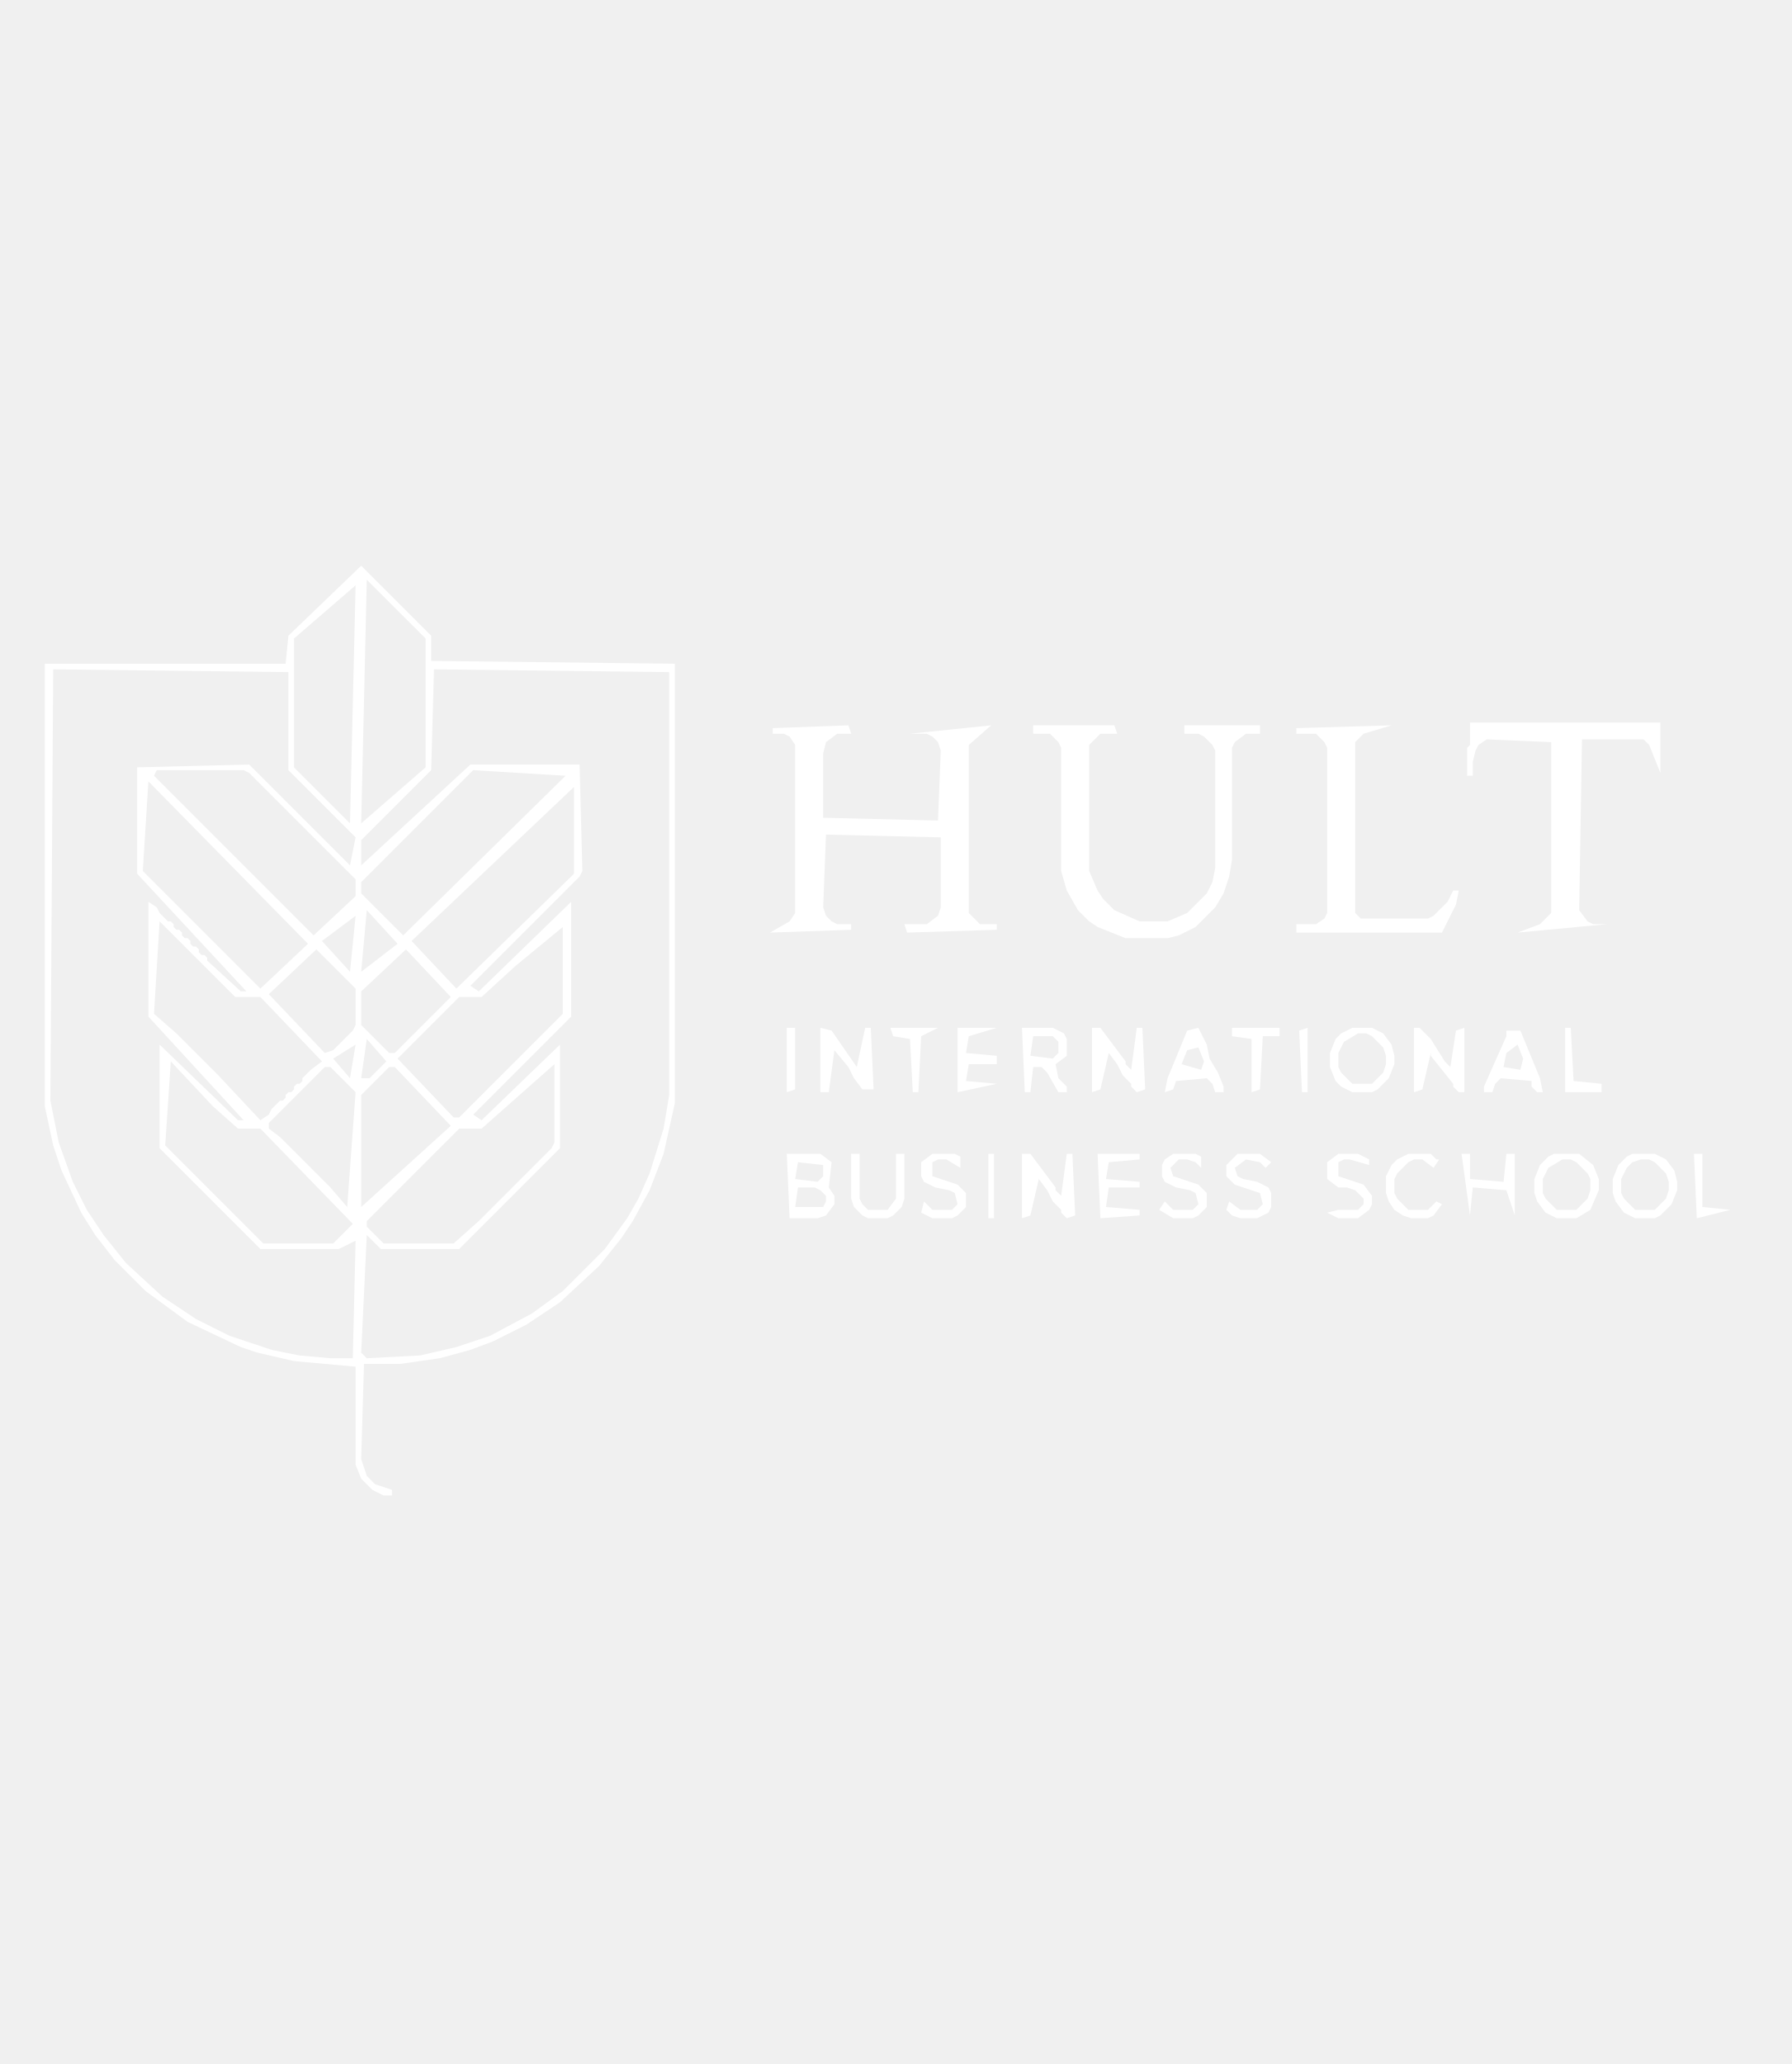
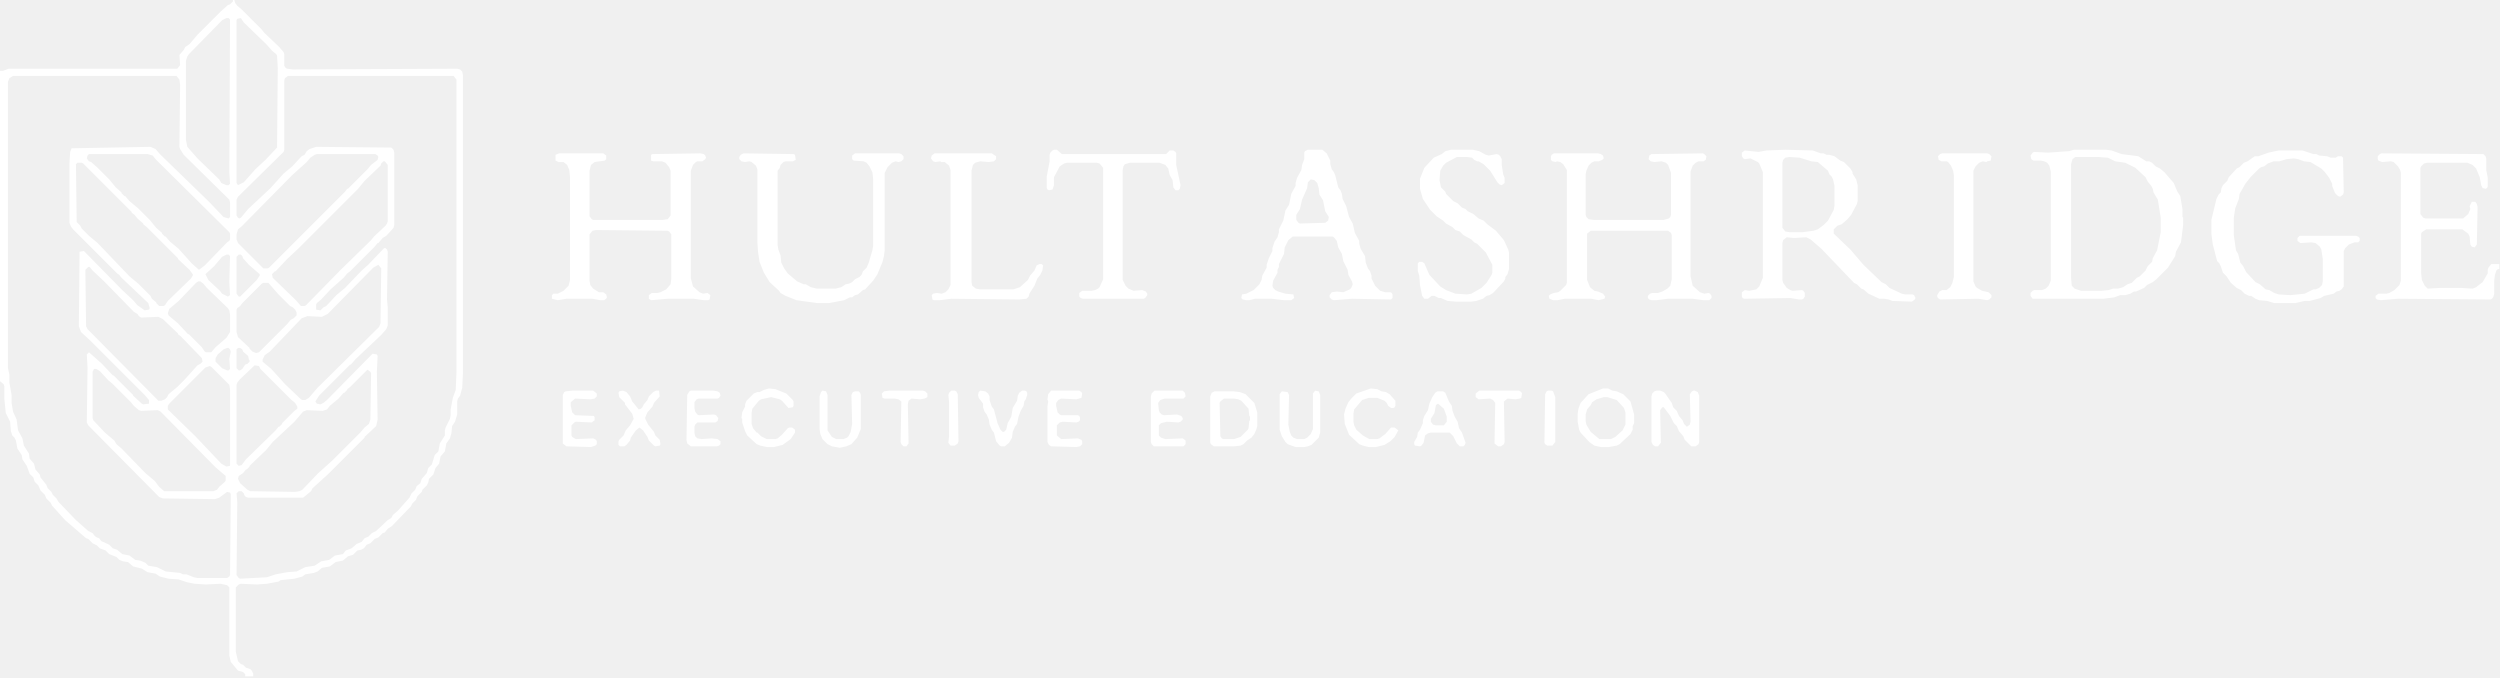
- <svg xmlns="http://www.w3.org/2000/svg" viewBox="0 0 640 737" width="640" height="737">
-   <path fill="#FFFFFF" fill-rule="evenodd" d="M 605,412 L 606,435 L 618,432 L 608,431 L 608,412 Z M 583,412 L 581,413 L 578,416 L 576,421 L 576,426 L 577,429 L 580,433 L 584,435 L 591,435 L 593,434 L 597,430 L 599,425 L 599,422 L 598,418 L 595,414 L 591,412 Z M 583,415 L 586,414 L 589,414 L 591,415 L 595,419 L 596,422 L 596,425 L 595,428 L 591,432 L 584,432 L 580,428 L 579,426 L 579,421 L 581,417 Z M 555,412 L 553,413 L 550,416 L 548,421 L 548,426 L 549,429 L 552,433 L 556,435 L 563,435 L 568,432 L 571,425 L 571,421 L 569,416 L 564,412 Z M 558,414 L 561,414 L 563,415 L 567,419 L 568,421 L 568,425 L 567,428 L 563,432 L 556,432 L 552,428 L 551,426 L 551,421 L 553,417 Z M 522,412 L 525,434 L 526,424 L 538,425 L 541,434 L 541,412 L 538,412 L 537,422 L 525,421 L 525,412 Z M 503,412 L 499,414 L 497,416 L 495,420 L 495,426 L 496,429 L 498,432 L 501,434 L 504,435 L 510,435 L 512,434 L 515,430 L 513,429 L 510,432 L 503,432 L 499,428 L 498,426 L 498,421 L 499,419 L 503,415 L 505,414 L 508,414 L 512,417 L 514,414 L 513,414 L 511,412 Z M 478,412 L 474,415 L 474,421 L 478,424 L 481,424 L 484,425 L 487,428 L 487,430 L 485,432 L 478,432 L 474,433 L 478,435 L 485,435 L 489,432 L 490,430 L 490,427 L 487,423 L 478,420 L 478,415 L 480,414 L 482,414 L 489,416 L 489,414 L 485,412 Z M 442,412 L 438,416 L 438,420 L 441,423 L 450,426 L 451,430 L 449,432 L 443,432 L 439,429 L 438,432 L 440,434 L 443,435 L 449,435 L 453,433 L 454,431 L 454,426 L 453,424 L 449,422 L 444,421 L 442,420 L 441,417 L 445,414 L 450,415 L 452,417 L 454,415 L 450,412 Z M 419,412 L 416,414 L 415,416 L 415,420 L 416,422 L 420,424 L 425,425 L 427,426 L 428,430 L 426,432 L 419,432 L 416,429 L 414,432 L 419,435 L 426,435 L 428,434 L 431,431 L 431,426 L 428,423 L 419,420 L 418,417 L 421,414 L 424,414 L 427,415 L 429,417 L 429,413 L 427,412 Z M 392,412 L 393,435 L 407,434 L 407,432 L 395,431 L 396,424 L 407,424 L 407,422 L 395,421 L 396,415 L 407,414 L 407,412 Z M 365,412 L 365,435 L 368,434 L 371,421 L 374,425 L 376,429 L 379,432 L 379,433 L 381,435 L 384,434 L 383,412 L 381,412 L 379,427 L 377,425 L 377,424 L 368,412 Z M 353,412 L 353,435 L 355,435 L 355,412 Z M 333,412 L 329,415 L 329,420 L 330,422 L 334,424 L 339,425 L 341,426 L 342,430 L 340,432 L 333,432 L 330,429 L 329,433 L 333,435 L 340,435 L 342,434 L 345,431 L 345,426 L 342,423 L 333,420 L 333,415 L 335,414 L 338,414 L 343,417 L 343,413 L 341,412 Z M 304,412 L 304,428 L 305,431 L 308,434 L 310,435 L 317,435 L 319,434 L 322,431 L 323,428 L 323,412 L 320,412 L 320,428 L 317,432 L 310,432 L 308,430 L 307,428 L 307,412 Z M 281,412 L 282,435 L 292,435 L 295,434 L 298,430 L 298,427 L 296,424 L 297,415 L 293,412 Z M 285,424 L 291,424 L 293,425 L 295,427 L 295,429 L 294,431 L 284,431 Z M 285,415 L 294,416 L 294,420 L 292,422 L 284,421 Z M 559,367 L 559,390 L 572,390 L 572,387 L 562,386 L 561,367 Z M 538,368 L 538,370 L 530,388 L 530,390 L 533,390 L 534,387 L 536,385 L 547,386 L 547,388 L 549,390 L 551,390 L 550,385 L 543,368 Z M 542,373 L 544,378 L 543,382 L 537,381 L 538,376 Z M 505,367 L 505,390 L 508,389 L 511,376 L 511,377 L 519,387 L 519,388 L 521,390 L 523,390 L 523,367 L 520,368 L 518,381 L 516,379 L 511,371 L 507,367 Z M 483,367 L 479,369 L 477,371 L 475,376 L 475,381 L 477,386 L 479,388 L 483,390 L 490,390 L 492,389 L 496,385 L 498,380 L 498,377 L 497,373 L 494,369 L 490,367 Z M 485,369 L 488,369 L 490,370 L 494,374 L 495,377 L 495,380 L 494,383 L 490,387 L 483,387 L 479,383 L 478,381 L 478,376 L 480,372 Z M 467,367 L 464,368 L 465,390 L 467,390 Z M 440,367 L 440,370 L 447,371 L 447,390 L 450,389 L 451,370 L 457,370 L 457,367 Z M 424,368 L 417,385 L 416,390 L 419,389 L 420,386 L 431,385 L 433,387 L 434,390 L 437,390 L 437,388 L 435,383 L 432,378 L 431,373 L 428,367 Z M 428,374 L 430,379 L 429,382 L 422,380 L 424,375 Z M 390,367 L 390,390 L 393,389 L 396,376 L 399,380 L 401,384 L 404,387 L 404,388 L 406,390 L 409,389 L 408,367 L 406,367 L 404,382 L 402,380 L 402,379 L 393,367 Z M 365,367 L 366,390 L 368,390 L 369,381 L 372,381 L 374,383 L 378,390 L 381,390 L 381,388 L 378,385 L 377,380 L 381,377 L 381,371 L 380,369 L 376,367 Z M 369,370 L 376,370 L 378,372 L 378,376 L 376,378 L 368,377 Z M 342,367 L 342,390 L 356,387 L 345,386 L 346,380 L 356,380 L 356,377 L 345,376 L 346,370 L 356,367 Z M 318,367 L 319,370 L 325,371 L 326,390 L 328,390 L 329,370 L 335,367 Z M 293,367 L 293,390 L 296,390 L 298,375 L 303,381 L 305,385 L 308,389 L 312,389 L 311,367 L 309,367 L 306,381 L 297,368 Z M 284,367 L 281,367 L 281,390 L 284,389 Z M 463,260 L 463,262 L 470,262 L 473,265 L 474,267 L 474,326 L 473,328 L 470,330 L 463,330 L 463,333 L 515,333 L 520,323 L 521,318 L 519,318 L 517,322 L 512,327 L 510,328 L 486,328 L 484,326 L 484,265 L 487,262 L 497,259 Z M 369,259 L 369,262 L 375,262 L 378,265 L 379,267 L 379,311 L 381,318 L 385,325 L 389,329 L 392,331 L 402,335 L 417,335 L 421,334 L 427,331 L 434,324 L 437,319 L 439,313 L 440,307 L 440,267 L 441,265 L 445,262 L 450,262 L 450,259 L 423,259 L 423,262 L 428,262 L 430,263 L 433,266 L 434,268 L 434,310 L 433,315 L 431,319 L 424,326 L 417,329 L 407,329 L 398,325 L 394,321 L 392,318 L 389,311 L 389,266 L 393,262 L 399,262 L 398,259 Z M 276,260 L 276,262 L 280,262 L 282,263 L 284,266 L 284,326 L 282,329 L 275,333 L 304,332 L 304,330 L 299,330 L 297,329 L 295,327 L 294,324 L 295,298 L 336,299 L 336,324 L 335,327 L 331,330 L 323,330 L 324,333 L 356,332 L 356,330 L 350,330 L 346,326 L 346,266 L 354,259 L 325,262 L 331,262 L 333,263 L 335,265 L 336,268 L 335,293 L 294,292 L 294,269 L 295,265 L 299,262 L 304,262 L 303,259 Z M 525,258 L 525,266 L 524,267 L 524,277 L 526,277 L 526,272 L 527,268 L 528,266 L 531,264 L 554,265 L 554,326 L 550,330 L 542,333 L 574,330 L 569,330 L 567,329 L 564,325 L 565,264 L 587,264 L 589,266 L 593,276 L 593,258 Z M 129,202 L 103,227 L 102,237 L 16,237 L 16,395 L 19,409 L 22,418 L 29,433 L 34,441 L 41,450 L 52,461 L 67,472 L 86,481 L 92,483 L 105,486 L 127,488 L 127,523 L 129,528 L 133,532 L 137,534 L 140,534 L 140,532 L 134,530 L 131,527 L 129,521 L 130,487 L 143,487 L 157,485 L 168,482 L 176,479 L 188,473 L 200,465 L 214,452 L 222,442 L 226,436 L 232,425 L 237,412 L 241,394 L 241,237 L 154,236 L 154,227 Z M 141,381 L 161,402 L 129,431 L 129,391 L 139,381 Z M 116,381 L 118,381 L 127,390 L 124,431 L 118,424 L 100,406 L 96,403 L 96,401 Z M 198,380 L 198,408 L 197,410 L 171,436 L 162,444 L 137,444 L 131,438 L 131,436 L 164,403 L 172,403 Z M 61,379 L 76,395 L 85,403 L 93,403 L 126,437 L 119,444 L 94,444 L 59,409 Z M 127,373 L 125,385 L 119,378 Z M 131,371 L 138,379 L 132,385 L 129,385 Z M 145,339 L 161,356 L 141,376 L 139,376 L 129,366 L 129,354 Z M 113,339 L 127,353 L 127,366 L 126,368 L 119,375 L 116,376 L 96,355 Z M 201,331 L 201,362 L 164,399 L 162,399 L 142,378 L 164,356 L 172,356 L 184,345 Z M 57,329 L 84,356 L 93,356 L 115,379 L 111,382 L 108,385 L 108,386 L 107,387 L 106,387 L 105,388 L 105,389 L 104,390 L 103,390 L 102,391 L 102,392 L 101,393 L 100,393 L 97,396 L 96,398 L 93,400 L 78,384 L 63,369 L 55,362 Z M 127,327 L 125,347 L 115,336 Z M 131,325 L 142,337 L 129,347 Z M 205,281 L 205,312 L 163,353 L 147,336 Z M 53,279 L 110,337 L 93,353 L 51,311 Z M 202,277 L 144,334 L 129,319 L 129,315 L 169,275 Z M 56,275 L 87,275 L 89,276 L 127,314 L 127,320 L 112,334 L 55,277 Z M 239,240 L 239,391 L 237,403 L 232,419 L 228,428 L 224,435 L 216,446 L 201,461 L 190,469 L 175,477 L 163,481 L 150,484 L 131,485 L 129,483 L 131,441 L 136,446 L 164,446 L 200,410 L 200,373 L 172,400 L 169,398 L 204,363 L 204,322 L 171,354 L 168,352 L 207,313 L 208,311 L 207,273 L 168,273 L 129,309 L 129,300 L 154,275 L 155,239 Z M 19,239 L 103,240 L 103,275 L 127,299 L 125,309 L 89,273 L 49,274 L 49,312 L 88,354 L 86,354 L 74,343 L 74,342 L 73,341 L 72,341 L 71,340 L 71,339 L 70,338 L 69,338 L 68,337 L 68,336 L 67,335 L 66,335 L 65,334 L 65,333 L 64,332 L 63,332 L 62,331 L 62,330 L 61,329 L 60,329 L 57,326 L 56,324 L 53,322 L 53,363 L 87,400 L 85,400 L 57,373 L 57,410 L 93,446 L 121,446 L 127,443 L 126,485 L 118,485 L 107,484 L 97,482 L 82,477 L 70,471 L 58,463 L 45,451 L 37,441 L 31,432 L 26,422 L 21,408 L 18,393 Z M 127,209 L 125,294 L 105,274 L 105,228 Z M 131,207 L 152,228 L 152,274 L 129,294 Z" />
+ <svg xmlns="http://www.w3.org/2000/svg" viewBox="0 0 3456 936" preserveAspectRatio="xMidYMid meet">
+   <g fill="#fff" fill-rule="evenodd">
+     <path d="M 1675 543 L 1673 548 L 1673 612 L 1674 614 L 1678 617 L 1706 617 L 1715 616 L 1719 614 L 1724 609 L 1730 605 L 1734 600 L 1737 593 L 1738 589 L 1738 570 L 1734 557 L 1722 545 L 1714 542 L 1705 541 L 1679 541 Z M 1692 551 L 1706 551 L 1712 552 L 1716 554 L 1726 565 L 1727 575 L 1728 576 L 1728 581 L 1727 582 L 1726 592 L 1725 594 L 1715 604 L 1706 607 L 1691 607 L 1689 606 L 1687 603 L 1686 557 L 1687 555 Z M 2287 541 L 2284 544 L 2283 548 L 2283 611 L 2285 615 L 2288 617 L 2292 617 L 2296 612 L 2295 567 L 2298 563 L 2300 563 L 2309 575 L 2314 585 L 2318 589 L 2321 596 L 2327 603 L 2329 608 L 2338 617 L 2344 617 L 2348 614 L 2349 611 L 2349 547 L 2347 542 L 2343 540 L 2341 540 L 2339 541 L 2336 545 L 2337 583 L 2336 587 L 2332 590 L 2328 586 L 2326 581 L 2321 575 L 2318 568 L 2313 563 L 2311 557 L 2302 544 L 2300 542 L 2295 540 L 2290 540 Z M 2140 540 L 2138 541 L 2136 545 L 2135 612 L 2136 614 L 2139 616 L 2146 616 L 2150 611 L 2150 549 L 2147 541 L 2145 540 Z M 2045 540 L 2040 544 L 2040 549 L 2044 552 L 2060 551 L 2064 553 L 2067 557 L 2066 613 L 2071 617 L 2075 617 L 2079 614 L 2080 611 L 2079 555 L 2084 551 L 2095 552 L 2101 551 L 2103 550 L 2104 544 L 2103 542 L 2100 540 Z M 1987 541 L 1984 543 L 1980 549 L 1976 558 L 1974 567 L 1969 575 L 1967 581 L 1967 585 L 1963 594 L 1960 598 L 1959 604 L 1955 611 L 1955 614 L 1956 616 L 1963 617 L 1965 616 L 1968 612 L 1970 602 L 1974 599 L 1978 598 L 2004 598 L 2009 603 L 2014 613 L 2018 617 L 2023 617 L 2025 615 L 2026 612 L 2021 598 L 2017 592 L 2015 583 L 2011 576 L 2008 568 L 2007 561 L 2003 555 L 1998 543 L 1995 541 Z M 1988 558 L 1996 565 L 2000 576 L 2000 583 L 1996 588 L 1985 588 L 1981 587 L 1978 583 L 1978 579 L 1983 571 L 1985 560 Z M 1823 541 L 1818 540 L 1815 544 L 1815 593 L 1812 600 L 1807 605 L 1803 607 L 1793 607 L 1788 605 L 1785 602 L 1783 597 L 1781 587 L 1782 546 L 1780 542 L 1772 541 L 1769 545 L 1769 594 L 1772 603 L 1777 611 L 1780 614 L 1791 618 L 1803 618 L 1808 617 L 1813 615 L 1823 605 L 1825 598 L 1825 546 Z M 1596 540 L 1592 544 L 1591 548 L 1591 611 L 1592 614 L 1595 617 L 1636 617 L 1639 614 L 1639 609 L 1635 606 L 1611 607 L 1605 605 L 1602 602 L 1602 588 L 1605 585 L 1613 583 L 1629 584 L 1632 583 L 1635 580 L 1635 578 L 1633 575 L 1627 573 L 1609 574 L 1606 573 L 1603 570 L 1602 567 L 1601 557 L 1604 553 L 1610 551 L 1636 551 L 1639 548 L 1638 543 L 1635 540 Z M 1453 540 L 1449 545 L 1448 552 L 1449 555 L 1448 562 L 1448 611 L 1450 615 L 1453 617 L 1488 618 L 1493 617 L 1496 614 L 1496 610 L 1495 608 L 1490 606 L 1467 607 L 1461 602 L 1461 588 L 1465 584 L 1469 583 L 1488 584 L 1491 583 L 1493 581 L 1493 577 L 1492 575 L 1490 574 L 1467 574 L 1465 573 L 1462 570 L 1460 561 L 1460 557 L 1463 553 L 1467 551 L 1488 552 L 1495 550 L 1496 544 L 1495 542 L 1492 540 Z M 1355 540 L 1353 542 L 1352 546 L 1353 550 L 1359 558 L 1359 563 L 1361 569 L 1364 573 L 1367 580 L 1368 587 L 1371 594 L 1374 598 L 1377 610 L 1382 616 L 1384 617 L 1389 617 L 1395 612 L 1399 605 L 1400 597 L 1403 590 L 1406 586 L 1408 576 L 1411 568 L 1415 561 L 1416 555 L 1418 552 L 1420 546 L 1420 543 L 1419 541 L 1417 540 L 1413 540 L 1409 543 L 1407 547 L 1406 554 L 1400 564 L 1398 576 L 1393 585 L 1391 594 L 1388 597 L 1386 597 L 1383 594 L 1379 585 L 1374 566 L 1371 562 L 1368 553 L 1368 548 L 1366 544 L 1362 541 Z M 1315 540 L 1312 543 L 1311 546 L 1312 556 L 1312 603 L 1311 612 L 1314 616 L 1320 616 L 1324 613 L 1325 610 L 1324 545 L 1322 541 L 1320 540 Z M 1222 541 L 1219 544 L 1220 550 L 1223 551 L 1237 551 L 1242 552 L 1246 555 L 1245 611 L 1246 614 L 1249 617 L 1253 617 L 1256 613 L 1255 559 L 1256 554 L 1260 551 L 1272 552 L 1278 551 L 1282 549 L 1282 544 L 1279 541 L 1276 540 L 1229 540 Z M 1137 540 L 1135 542 L 1133 548 L 1133 593 L 1134 600 L 1137 607 L 1144 614 L 1150 617 L 1161 619 L 1170 617 L 1177 614 L 1185 605 L 1190 593 L 1190 546 L 1189 543 L 1187 541 L 1182 541 L 1179 542 L 1177 546 L 1178 586 L 1176 597 L 1173 603 L 1171 605 L 1166 607 L 1156 607 L 1150 604 L 1144 595 L 1144 546 L 1142 541 Z M 953 541 L 950 546 L 949 608 L 950 613 L 955 617 L 991 617 L 994 616 L 996 614 L 996 610 L 992 607 L 984 606 L 970 607 L 964 606 L 961 603 L 960 598 L 960 590 L 961 587 L 964 584 L 989 584 L 992 582 L 993 578 L 990 574 L 987 573 L 966 574 L 964 573 L 961 569 L 960 564 L 960 556 L 963 552 L 966 551 L 992 551 L 994 550 L 996 547 L 995 543 L 992 541 L 986 540 L 955 540 Z M 856 541 L 855 543 L 856 549 L 864 557 L 864 559 L 874 572 L 876 579 L 871 588 L 865 595 L 862 602 L 856 608 L 855 610 L 855 615 L 857 617 L 863 617 L 866 615 L 871 609 L 872 605 L 879 595 L 884 591 L 889 595 L 895 604 L 897 609 L 904 616 L 906 617 L 912 616 L 913 614 L 912 608 L 906 602 L 904 597 L 896 587 L 892 579 L 892 577 L 895 570 L 902 562 L 904 557 L 912 548 L 911 540 L 907 540 L 903 542 L 897 548 L 895 553 L 890 559 L 888 563 L 886 565 L 883 566 L 874 555 L 871 548 L 866 542 L 861 540 Z M 780 542 L 778 546 L 778 613 L 783 617 L 817 618 L 823 616 L 825 614 L 825 610 L 824 608 L 820 606 L 796 607 L 791 604 L 790 602 L 790 588 L 794 584 L 796 583 L 818 584 L 822 581 L 822 577 L 821 575 L 795 574 L 791 570 L 789 561 L 789 556 L 795 551 L 816 552 L 822 551 L 825 548 L 825 544 L 820 540 L 791 540 L 782 541 Z M 2216 537 L 2196 545 L 2185 557 L 2182 565 L 2181 572 L 2181 583 L 2183 594 L 2185 598 L 2197 611 L 2204 616 L 2213 618 L 2224 618 L 2235 616 L 2239 614 L 2254 600 L 2257 594 L 2257 589 L 2259 585 L 2259 573 L 2254 555 L 2244 545 L 2235 541 L 2229 540 L 2223 537 Z M 2217 549 L 2222 549 L 2235 553 L 2245 564 L 2247 570 L 2247 587 L 2243 595 L 2233 604 L 2227 607 L 2211 607 L 2199 597 L 2193 587 L 2192 582 L 2192 573 L 2194 566 L 2199 560 L 2201 556 L 2207 552 Z M 1895 537 L 1875 544 L 1868 551 L 1864 556 L 1860 565 L 1858 573 L 1859 586 L 1865 601 L 1879 614 L 1884 616 L 1892 618 L 1902 618 L 1914 615 L 1922 610 L 1928 604 L 1933 595 L 1928 591 L 1923 591 L 1915 600 L 1907 606 L 1904 607 L 1893 607 L 1884 602 L 1875 594 L 1872 588 L 1871 583 L 1871 572 L 1872 566 L 1883 553 L 1892 550 L 1904 550 L 1914 554 L 1917 557 L 1919 561 L 1923 564 L 1926 564 L 1928 563 L 1929 561 L 1929 554 L 1921 545 L 1916 542 L 1910 541 L 1904 538 Z M 1063 537 L 1056 539 L 1050 542 L 1047 542 L 1042 544 L 1032 554 L 1030 559 L 1030 562 L 1026 570 L 1025 578 L 1026 579 L 1026 584 L 1030 596 L 1033 602 L 1046 614 L 1051 616 L 1060 618 L 1070 618 L 1082 615 L 1093 607 L 1099 598 L 1099 594 L 1095 591 L 1091 591 L 1089 592 L 1081 601 L 1075 606 L 1072 607 L 1060 607 L 1052 603 L 1047 598 L 1046 598 L 1041 592 L 1039 586 L 1039 571 L 1040 565 L 1049 554 L 1052 552 L 1066 549 L 1078 552 L 1081 554 L 1090 564 L 1096 563 L 1097 561 L 1097 555 L 1096 553 L 1087 544 L 1072 538 Z M 3290 213 L 3287 216 L 3287 220 L 3288 222 L 3293 224 L 3305 223 L 3309 224 L 3315 230 L 3318 235 L 3319 239 L 3319 388 L 3317 394 L 3310 401 L 3303 405 L 3299 406 L 3288 406 L 3284 409 L 3284 412 L 3286 414 L 3291 415 L 3315 413 L 3443 414 L 3445 413 L 3447 410 L 3448 406 L 3448 388 L 3449 380 L 3451 374 L 3453 372 L 3455 372 L 3455 365 L 3444 365 L 3440 370 L 3439 373 L 3439 378 L 3432 390 L 3423 397 L 3418 399 L 3402 398 L 3373 398 L 3356 399 L 3352 395 L 3348 387 L 3347 378 L 3347 323 L 3348 321 L 3354 317 L 3404 317 L 3412 323 L 3414 327 L 3415 338 L 3417 341 L 3421 342 L 3424 338 L 3425 286 L 3424 282 L 3422 279 L 3417 279 L 3414 285 L 3415 289 L 3412 296 L 3405 302 L 3353 302 L 3350 301 L 3346 296 L 3346 232 L 3347 230 L 3351 226 L 3355 225 L 3411 225 L 3418 228 L 3423 233 L 3428 245 L 3430 256 L 3432 260 L 3436 261 L 3438 260 L 3439 258 L 3439 245 L 3437 235 L 3437 219 L 3436 216 L 3433 213 L 3292 212 Z M 2685 212 L 2682 213 L 2679 216 L 2680 221 L 2684 223 L 2691 223 L 2693 224 L 2697 229 L 2700 236 L 2701 242 L 2701 383 L 2699 391 L 2696 397 L 2691 401 L 2685 401 L 2681 403 L 2678 408 L 2678 410 L 2679 412 L 2682 414 L 2735 413 L 2747 415 L 2750 414 L 2753 411 L 2753 408 L 2749 404 L 2740 402 L 2733 398 L 2731 396 L 2728 389 L 2728 236 L 2731 230 L 2736 225 L 2741 223 L 2746 224 L 2747 223 L 2752 222 L 2753 216 L 2750 213 L 2747 212 Z M 2145 214 L 2144 216 L 2144 221 L 2146 223 L 2151 224 L 2152 223 L 2157 224 L 2161 227 L 2166 235 L 2166 391 L 2165 394 L 2157 402 L 2154 404 L 2148 405 L 2143 407 L 2141 409 L 2142 413 L 2147 415 L 2153 415 L 2163 413 L 2200 413 L 2210 415 L 2218 413 L 2219 410 L 2216 406 L 2209 403 L 2204 402 L 2198 397 L 2194 387 L 2194 323 L 2199 319 L 2306 319 L 2310 322 L 2311 325 L 2311 386 L 2309 395 L 2305 399 L 2298 403 L 2292 405 L 2284 405 L 2281 406 L 2278 409 L 2278 412 L 2280 414 L 2283 415 L 2290 415 L 2306 413 L 2340 413 L 2355 415 L 2363 415 L 2366 412 L 2366 409 L 2364 406 L 2362 405 L 2356 406 L 2350 404 L 2340 395 L 2337 382 L 2337 237 L 2340 229 L 2344 225 L 2348 223 L 2355 223 L 2358 221 L 2359 216 L 2356 213 L 2354 212 L 2283 213 L 2280 215 L 2279 220 L 2282 223 L 2287 224 L 2297 223 L 2303 225 L 2306 228 L 2310 239 L 2310 297 L 2309 300 L 2307 302 L 2300 304 L 2203 304 L 2196 303 L 2193 300 L 2192 297 L 2192 241 L 2193 236 L 2196 229 L 2200 225 L 2204 223 L 2210 223 L 2215 221 L 2217 219 L 2216 215 L 2213 213 L 2209 212 L 2148 212 Z M 1288 215 L 1287 219 L 1290 223 L 1293 224 L 1300 223 L 1301 224 L 1306 224 L 1312 229 L 1314 235 L 1314 394 L 1311 400 L 1307 404 L 1302 406 L 1295 405 L 1290 406 L 1288 408 L 1289 414 L 1291 415 L 1299 415 L 1315 413 L 1409 414 L 1419 413 L 1422 410 L 1423 406 L 1430 395 L 1434 385 L 1438 380 L 1441 374 L 1442 367 L 1440 365 L 1437 365 L 1433 367 L 1430 374 L 1424 381 L 1421 387 L 1410 397 L 1401 400 L 1355 400 L 1349 399 L 1344 395 L 1343 390 L 1343 236 L 1345 228 L 1348 225 L 1355 223 L 1367 224 L 1374 223 L 1377 220 L 1377 216 L 1371 212 L 1292 212 Z M 1024 214 L 1022 217 L 1022 220 L 1025 223 L 1030 224 L 1036 223 L 1039 224 L 1045 229 L 1047 234 L 1047 335 L 1048 349 L 1050 362 L 1056 377 L 1064 390 L 1077 402 L 1079 405 L 1086 409 L 1101 415 L 1130 419 L 1146 419 L 1167 415 L 1175 411 L 1178 411 L 1182 408 L 1186 407 L 1193 401 L 1196 400 L 1207 388 L 1213 379 L 1220 362 L 1222 354 L 1223 346 L 1223 239 L 1227 231 L 1233 225 L 1238 223 L 1242 224 L 1246 223 L 1249 220 L 1249 216 L 1246 213 L 1243 212 L 1182 212 L 1178 215 L 1178 220 L 1180 222 L 1194 223 L 1198 225 L 1202 230 L 1206 238 L 1207 247 L 1207 340 L 1206 346 L 1201 363 L 1198 370 L 1193 375 L 1191 380 L 1188 383 L 1182 386 L 1178 390 L 1174 392 L 1169 393 L 1163 397 L 1155 399 L 1129 399 L 1121 397 L 1114 393 L 1111 393 L 1102 389 L 1089 378 L 1084 371 L 1080 363 L 1079 353 L 1076 345 L 1075 339 L 1075 236 L 1078 232 L 1079 228 L 1083 224 L 1086 223 L 1096 223 L 1100 221 L 1099 214 L 1097 213 L 1028 212 Z M 768 214 L 768 222 L 772 224 L 779 224 L 784 228 L 787 235 L 788 245 L 788 387 L 786 395 L 779 402 L 771 406 L 765 406 L 763 408 L 763 413 L 771 415 L 783 413 L 819 413 L 830 415 L 835 415 L 838 413 L 839 411 L 838 407 L 834 404 L 828 404 L 820 399 L 816 394 L 815 388 L 815 324 L 819 319 L 824 318 L 923 319 L 925 320 L 928 324 L 928 385 L 927 393 L 921 400 L 913 404 L 909 405 L 901 405 L 897 408 L 897 413 L 900 415 L 923 413 L 959 413 L 973 415 L 979 415 L 981 414 L 982 408 L 978 405 L 972 406 L 967 404 L 958 396 L 955 385 L 955 236 L 958 228 L 962 224 L 964 223 L 971 223 L 975 220 L 976 218 L 975 215 L 973 213 L 968 212 L 902 213 L 900 214 L 900 222 L 903 223 L 915 223 L 920 225 L 925 231 L 927 236 L 927 298 L 923 303 L 916 304 L 820 304 L 818 303 L 815 299 L 815 236 L 817 228 L 822 224 L 836 222 L 838 220 L 838 215 L 834 212 L 773 212 Z M 3117 216 L 3107 223 L 3102 225 L 3096 231 L 3092 233 L 3081 245 L 3079 250 L 3073 256 L 3071 260 L 3070 266 L 3067 269 L 3064 275 L 3057 304 L 3057 323 L 3059 338 L 3065 361 L 3068 364 L 3070 368 L 3073 377 L 3078 382 L 3084 391 L 3092 398 L 3098 401 L 3103 406 L 3109 409 L 3112 409 L 3118 413 L 3123 415 L 3134 416 L 3144 419 L 3173 419 L 3186 416 L 3193 416 L 3208 412 L 3213 409 L 3226 406 L 3230 403 L 3234 402 L 3237 400 L 3240 396 L 3240 347 L 3242 343 L 3247 338 L 3255 335 L 3260 335 L 3262 333 L 3262 329 L 3260 327 L 3257 326 L 3179 326 L 3176 329 L 3176 333 L 3180 336 L 3195 335 L 3201 336 L 3207 341 L 3209 345 L 3211 358 L 3211 389 L 3210 394 L 3206 398 L 3201 400 L 3198 400 L 3186 406 L 3166 408 L 3150 407 L 3144 405 L 3137 401 L 3132 400 L 3124 393 L 3118 390 L 3105 376 L 3101 368 L 3097 363 L 3094 351 L 3091 346 L 3088 325 L 3088 301 L 3090 288 L 3095 275 L 3096 268 L 3104 254 L 3111 245 L 3123 233 L 3126 231 L 3130 230 L 3135 226 L 3143 223 L 3151 223 L 3161 220 L 3171 219 L 3177 220 L 3185 223 L 3194 224 L 3209 233 L 3214 238 L 3220 246 L 3224 254 L 3224 257 L 3228 267 L 3232 271 L 3235 272 L 3239 269 L 3240 266 L 3239 218 L 3237 216 L 3232 216 L 3229 218 L 3222 218 L 3217 216 L 3206 215 L 3202 213 L 3198 213 L 3183 208 L 3150 208 L 3136 211 L 3122 216 Z M 2810 211 L 2807 215 L 2808 220 L 2811 222 L 2821 222 L 2826 223 L 2830 225 L 2833 229 L 2835 237 L 2835 388 L 2832 395 L 2828 399 L 2823 401 L 2812 401 L 2810 402 L 2807 405 L 2807 409 L 2810 413 L 2908 413 L 2923 411 L 2931 408 L 2938 408 L 2945 406 L 2950 403 L 2953 403 L 2964 398 L 2968 394 L 2976 390 L 2981 386 L 2997 370 L 3007 354 L 3008 348 L 3015 335 L 3018 311 L 3018 301 L 3017 300 L 3017 289 L 3014 271 L 3010 265 L 3005 253 L 2992 238 L 2986 233 L 2980 230 L 2975 225 L 2971 223 L 2967 223 L 2956 216 L 2933 213 L 2919 208 L 2911 207 L 2867 207 L 2860 209 L 2831 211 L 2812 210 Z M 2869 217 L 2900 217 L 2914 218 L 2924 223 L 2938 225 L 2952 232 L 2966 245 L 2969 251 L 2974 257 L 2976 261 L 2977 266 L 2983 276 L 2987 301 L 2987 321 L 2982 346 L 2976 357 L 2975 362 L 2969 368 L 2966 374 L 2958 382 L 2954 384 L 2947 391 L 2941 393 L 2935 397 L 2928 399 L 2921 399 L 2915 401 L 2905 402 L 2877 402 L 2868 399 L 2864 395 L 2863 384 L 2863 227 L 2865 220 Z M 2408 211 L 2408 216 L 2410 219 L 2412 220 L 2420 219 L 2430 224 L 2432 226 L 2437 238 L 2437 384 L 2432 396 L 2428 400 L 2418 402 L 2412 401 L 2408 404 L 2408 410 L 2409 412 L 2411 413 L 2475 412 L 2487 414 L 2491 414 L 2493 413 L 2495 410 L 2495 405 L 2493 402 L 2491 401 L 2478 402 L 2475 401 L 2470 398 L 2465 391 L 2464 387 L 2464 336 L 2465 332 L 2470 328 L 2480 329 L 2497 328 L 2503 331 L 2518 344 L 2563 391 L 2567 393 L 2573 399 L 2576 400 L 2583 406 L 2598 413 L 2605 413 L 2611 414 L 2616 416 L 2643 417 L 2647 414 L 2648 412 L 2646 408 L 2644 407 L 2634 407 L 2629 406 L 2612 398 L 2607 393 L 2601 390 L 2576 366 L 2558 345 L 2535 323 L 2535 317 L 2540 312 L 2546 310 L 2554 303 L 2559 297 L 2567 282 L 2568 278 L 2568 256 L 2566 248 L 2561 240 L 2561 238 L 2558 233 L 2549 224 L 2544 222 L 2536 216 L 2529 214 L 2525 214 L 2521 212 L 2517 212 L 2506 208 L 2468 207 L 2442 208 L 2431 210 L 2412 208 Z M 2468 218 L 2474 217 L 2488 218 L 2504 223 L 2513 224 L 2527 236 L 2529 241 L 2532 244 L 2534 248 L 2536 257 L 2536 284 L 2535 290 L 2527 305 L 2521 311 L 2513 317 L 2507 319 L 2492 321 L 2474 321 L 2468 320 L 2464 315 L 2464 225 L 2465 221 Z M 2006 207 L 1998 209 L 1993 213 L 1982 218 L 1969 232 L 1963 247 L 1963 261 L 1967 275 L 1977 290 L 1986 299 L 1995 305 L 1999 309 L 2008 314 L 2012 318 L 2018 320 L 2023 325 L 2034 331 L 2038 335 L 2042 337 L 2054 349 L 2063 366 L 2063 377 L 2062 380 L 2055 391 L 2048 398 L 2034 406 L 2028 407 L 2012 406 L 1999 401 L 1991 396 L 1976 380 L 1969 364 L 1966 362 L 1962 362 L 1960 364 L 1960 375 L 1962 381 L 1963 394 L 1966 409 L 1969 413 L 1974 413 L 1979 409 L 1983 409 L 1989 412 L 1992 412 L 2001 416 L 2013 417 L 2034 417 L 2041 416 L 2050 413 L 2055 409 L 2059 408 L 2064 405 L 2079 389 L 2081 385 L 2081 383 L 2084 379 L 2086 372 L 2086 349 L 2085 345 L 2079 332 L 2068 319 L 2056 310 L 2051 305 L 2044 302 L 2037 296 L 2029 292 L 2026 289 L 2021 287 L 2015 281 L 2009 278 L 1999 268 L 1998 265 L 1992 259 L 1990 249 L 1991 236 L 1995 229 L 1999 225 L 2014 217 L 2028 217 L 2035 218 L 2038 221 L 2042 223 L 2044 223 L 2051 227 L 2060 236 L 2070 252 L 2073 255 L 2076 256 L 2080 253 L 2080 246 L 2078 241 L 2076 228 L 2076 220 L 2074 216 L 2072 214 L 2069 213 L 2058 215 L 2054 214 L 2045 209 L 2036 207 Z M 1804 209 L 1803 211 L 1803 220 L 1800 228 L 1799 235 L 1793 246 L 1791 253 L 1791 257 L 1785 268 L 1782 283 L 1777 291 L 1774 305 L 1768 317 L 1768 321 L 1766 328 L 1762 334 L 1759 343 L 1759 347 L 1754 357 L 1751 366 L 1751 370 L 1745 381 L 1744 387 L 1741 393 L 1733 401 L 1723 406 L 1717 407 L 1716 412 L 1718 414 L 1723 415 L 1727 415 L 1735 413 L 1758 413 L 1775 415 L 1785 415 L 1789 412 L 1788 407 L 1777 406 L 1767 403 L 1763 401 L 1760 398 L 1759 395 L 1760 388 L 1766 377 L 1766 373 L 1768 369 L 1768 365 L 1775 351 L 1776 342 L 1781 332 L 1787 327 L 1842 327 L 1844 328 L 1848 333 L 1850 342 L 1855 351 L 1857 361 L 1863 373 L 1864 380 L 1869 389 L 1870 393 L 1868 398 L 1866 400 L 1857 404 L 1848 403 L 1841 404 L 1838 408 L 1838 411 L 1841 414 L 1844 415 L 1869 413 L 1923 414 L 1925 412 L 1925 407 L 1924 405 L 1922 404 L 1915 404 L 1908 402 L 1901 395 L 1896 385 L 1896 381 L 1894 375 L 1891 371 L 1888 363 L 1887 354 L 1881 344 L 1879 337 L 1879 333 L 1873 322 L 1870 309 L 1865 300 L 1861 285 L 1856 275 L 1855 268 L 1853 263 L 1850 259 L 1846 243 L 1844 238 L 1841 234 L 1839 227 L 1839 222 L 1834 212 L 1828 207 L 1808 207 Z M 1812 248 L 1817 249 L 1821 253 L 1823 260 L 1824 269 L 1829 277 L 1832 292 L 1837 300 L 1836 305 L 1832 308 L 1797 309 L 1795 308 L 1792 304 L 1792 297 L 1797 289 L 1800 276 L 1807 260 L 1808 252 Z M 1455 208 L 1452 211 L 1451 214 L 1451 223 L 1447 244 L 1447 260 L 1448 262 L 1450 263 L 1455 262 L 1457 256 L 1457 245 L 1465 230 L 1471 226 L 1475 225 L 1516 225 L 1520 226 L 1525 232 L 1525 386 L 1520 397 L 1518 399 L 1514 401 L 1509 402 L 1496 402 L 1492 405 L 1492 410 L 1494 412 L 1497 413 L 1581 413 L 1583 412 L 1586 408 L 1586 406 L 1584 403 L 1579 401 L 1567 402 L 1560 399 L 1556 395 L 1552 387 L 1552 235 L 1553 230 L 1555 227 L 1562 225 L 1603 225 L 1611 228 L 1615 233 L 1617 242 L 1621 249 L 1622 259 L 1625 263 L 1629 263 L 1631 261 L 1632 256 L 1626 228 L 1626 212 L 1625 210 L 1622 208 L 1617 208 L 1612 213 L 1468 213 L 1461 207 L 1457 207 Z M 322 0 L 322 2 L 318 6 L 315 7 L 305 16 L 273 48 L 262 61 L 256 65 L 254 69 L 248 76 L 249 90 L 245 95 L 12 95 L 4 98 L 0 98 L 0 527 L 5 531 L 6 534 L 6 551 L 8 571 L 14 583 L 15 596 L 17 602 L 20 605 L 22 609 L 24 620 L 30 629 L 31 635 L 37 644 L 41 655 L 46 660 L 48 666 L 53 671 L 56 678 L 62 684 L 64 689 L 70 695 L 72 699 L 90 719 L 119 744 L 122 745 L 128 751 L 134 754 L 138 758 L 146 761 L 151 766 L 161 770 L 165 774 L 170 776 L 177 777 L 184 783 L 196 786 L 204 791 L 215 793 L 221 797 L 233 800 L 247 801 L 259 805 L 269 807 L 284 808 L 305 807 L 314 809 L 317 812 L 317 906 L 319 915 L 329 927 L 336 929 L 339 932 L 339 935 L 350 935 L 350 931 L 348 927 L 346 925 L 340 923 L 336 919 L 333 918 L 329 914 L 326 901 L 326 812 L 330 808 L 333 807 L 355 808 L 369 807 L 385 804 L 388 802 L 407 800 L 418 797 L 422 794 L 434 792 L 439 790 L 445 785 L 456 783 L 464 777 L 474 775 L 481 769 L 488 767 L 494 761 L 499 760 L 503 758 L 507 753 L 512 751 L 518 745 L 523 743 L 529 737 L 532 736 L 536 731 L 542 727 L 568 700 L 570 696 L 575 691 L 577 686 L 583 680 L 584 677 L 590 671 L 592 667 L 593 662 L 599 656 L 602 647 L 607 641 L 609 631 L 615 624 L 617 613 L 622 606 L 624 599 L 625 589 L 629 583 L 632 573 L 632 555 L 633 551 L 636 547 L 639 536 L 640 515 L 640 104 L 639 99 L 636 96 L 632 95 L 405 96 L 397 95 L 395 94 L 393 91 L 393 75 L 392 72 L 386 65 L 365 45 L 362 41 L 334 13 L 328 8 L 325 4 L 324 0 Z M 512 514 L 513 516 L 512 580 L 510 586 L 504 591 L 498 598 L 459 637 L 440 654 L 418 677 L 414 679 L 408 680 L 346 679 L 342 677 L 332 668 L 329 662 L 330 658 L 336 654 L 340 649 L 341 649 L 345 645 L 345 644 L 368 622 L 377 611 L 407 583 L 419 569 L 424 567 L 446 568 L 452 566 L 456 561 L 468 551 L 475 543 L 476 543 L 480 539 L 480 538 L 484 535 L 508 511 Z M 130 510 L 133 510 L 138 513 L 150 526 L 155 530 L 181 556 L 185 561 L 192 567 L 195 568 L 218 567 L 222 569 L 298 646 L 312 658 L 312 664 L 311 666 L 303 673 L 300 677 L 295 679 L 227 679 L 220 673 L 214 665 L 201 654 L 168 620 L 161 614 L 158 609 L 145 598 L 129 581 L 128 578 L 128 514 Z M 290 506 L 292 507 L 317 532 L 318 538 L 318 644 L 313 645 L 306 641 L 270 603 L 232 566 L 232 561 L 234 558 L 284 508 Z M 358 506 L 360 510 L 402 552 L 408 557 L 411 562 L 411 565 L 407 568 L 390 585 L 390 586 L 386 590 L 385 590 L 381 595 L 340 635 L 334 643 L 330 644 L 327 641 L 327 532 L 328 529 L 331 525 L 352 505 Z M 329 481 L 332 481 L 335 483 L 336 486 L 343 492 L 344 497 L 345 498 L 345 500 L 342 503 L 339 504 L 335 510 L 332 512 L 330 512 L 327 509 L 327 483 Z M 314 481 L 316 481 L 318 483 L 319 486 L 317 496 L 318 510 L 316 512 L 314 512 L 307 509 L 298 500 L 298 495 L 301 490 L 309 483 Z M 371 391 L 385 407 L 401 423 L 405 425 L 408 428 L 410 432 L 410 436 L 406 440 L 402 442 L 397 448 L 358 487 L 354 488 L 349 486 L 345 482 L 345 481 L 329 466 L 327 459 L 327 428 L 328 426 L 332 423 L 335 419 L 362 392 L 364 391 Z M 274 389 L 277 389 L 281 392 L 286 398 L 315 426 L 317 429 L 318 435 L 318 459 L 313 467 L 298 480 L 292 487 L 285 487 L 283 486 L 279 480 L 261 462 L 260 462 L 246 447 L 233 436 L 232 433 L 234 427 L 247 416 L 271 391 Z M 122 369 L 124 369 L 128 374 L 144 389 L 185 431 L 190 434 L 192 437 L 195 439 L 219 438 L 225 441 L 246 461 L 246 462 L 250 465 L 279 495 L 280 500 L 277 503 L 273 505 L 255 525 L 245 535 L 233 545 L 231 549 L 228 552 L 223 554 L 219 554 L 121 455 L 119 451 L 118 373 Z M 523 366 L 527 371 L 526 447 L 524 452 L 439 536 L 427 550 L 422 553 L 418 553 L 416 552 L 394 531 L 375 510 L 363 500 L 363 497 L 366 491 L 373 486 L 417 440 L 425 437 L 445 438 L 453 434 L 516 370 Z M 330 352 L 333 352 L 335 354 L 336 357 L 344 366 L 359 379 L 359 381 L 355 387 L 332 410 L 330 410 L 327 406 L 327 355 Z M 313 352 L 316 352 L 318 354 L 317 390 L 318 408 L 315 410 L 307 406 L 304 402 L 288 387 L 284 379 L 296 368 L 307 355 Z M 107 225 L 113 225 L 115 226 L 182 293 L 182 294 L 186 297 L 190 302 L 198 309 L 198 310 L 203 314 L 246 357 L 246 358 L 262 373 L 267 380 L 264 385 L 232 416 L 228 422 L 226 423 L 220 423 L 216 419 L 216 418 L 210 413 L 208 409 L 191 392 L 179 382 L 135 336 L 123 326 L 113 316 L 111 312 L 106 307 L 105 227 Z M 532 223 L 536 228 L 536 306 L 535 309 L 533 312 L 517 327 L 513 332 L 471 373 L 423 422 L 421 423 L 416 423 L 409 415 L 377 384 L 376 379 L 380 375 L 381 375 L 397 358 L 412 344 L 495 261 L 504 250 L 526 229 L 527 226 L 530 223 Z M 522 215 L 523 217 L 522 221 L 513 228 L 508 234 L 481 261 L 480 261 L 477 265 L 372 370 L 370 371 L 364 371 L 329 336 L 327 331 L 327 324 L 329 317 L 334 313 L 404 242 L 424 224 L 429 218 L 435 214 L 438 213 L 519 213 Z M 121 215 L 123 213 L 204 213 L 211 215 L 216 221 L 317 321 L 318 323 L 318 331 L 317 333 L 314 335 L 283 367 L 275 373 L 265 364 L 247 344 L 235 334 L 229 327 L 228 327 L 224 323 L 224 322 L 216 315 L 207 304 L 191 288 L 179 278 L 173 271 L 172 271 L 168 267 L 168 266 L 160 259 L 151 248 L 135 232 L 126 224 L 123 223 L 120 219 Z M 627 105 L 631 110 L 631 515 L 630 539 L 626 550 L 623 566 L 623 574 L 622 579 L 616 591 L 615 595 L 615 602 L 608 613 L 606 624 L 601 629 L 597 642 L 592 647 L 590 654 L 583 662 L 581 668 L 576 672 L 574 677 L 569 682 L 566 688 L 550 706 L 543 712 L 541 716 L 536 719 L 520 734 L 514 737 L 509 742 L 504 744 L 500 749 L 493 752 L 486 758 L 478 761 L 474 766 L 463 768 L 455 774 L 444 776 L 435 782 L 422 784 L 410 790 L 397 791 L 381 794 L 369 798 L 332 800 L 330 799 L 327 795 L 328 694 L 327 682 L 330 679 L 334 679 L 337 682 L 338 685 L 340 687 L 343 688 L 419 688 L 430 679 L 432 675 L 454 655 L 504 605 L 504 604 L 520 589 L 522 580 L 521 514 L 522 492 L 521 490 L 515 489 L 452 553 L 447 557 L 443 559 L 438 558 L 436 555 L 441 547 L 484 504 L 485 504 L 492 496 L 527 463 L 534 455 L 536 450 L 536 425 L 535 414 L 536 348 L 535 345 L 533 343 L 531 343 L 509 366 L 500 374 L 477 398 L 465 408 L 451 423 L 447 425 L 443 429 L 437 428 L 437 421 L 438 419 L 444 414 L 457 400 L 475 384 L 480 378 L 484 375 L 517 342 L 522 336 L 523 336 L 529 329 L 534 326 L 544 315 L 545 311 L 545 211 L 544 207 L 541 204 L 437 203 L 428 206 L 424 209 L 421 214 L 417 216 L 404 230 L 392 240 L 374 260 L 343 289 L 333 301 L 331 302 L 329 301 L 327 298 L 327 276 L 329 272 L 392 210 L 393 207 L 393 111 L 394 108 L 398 105 Z M 18 105 L 244 105 L 248 110 L 249 117 L 248 203 L 249 206 L 254 214 L 317 276 L 318 280 L 318 300 L 316 302 L 309 300 L 289 279 L 221 213 L 215 206 L 208 203 L 99 205 L 97 210 L 96 226 L 96 308 L 98 313 L 101 317 L 162 378 L 165 380 L 167 383 L 205 419 L 207 426 L 206 428 L 200 429 L 190 422 L 184 415 L 169 401 L 116 347 L 110 348 L 109 451 L 112 459 L 125 471 L 200 546 L 206 553 L 206 558 L 198 559 L 196 558 L 184 547 L 184 546 L 157 519 L 156 519 L 141 503 L 123 487 L 120 490 L 121 508 L 120 584 L 122 588 L 220 687 L 225 689 L 297 690 L 303 688 L 314 680 L 318 681 L 319 683 L 318 795 L 317 797 L 314 799 L 273 799 L 268 798 L 258 794 L 253 794 L 249 792 L 229 790 L 217 784 L 205 782 L 201 778 L 194 775 L 187 774 L 179 768 L 169 766 L 162 760 L 156 758 L 151 753 L 140 748 L 137 744 L 134 743 L 131 741 L 128 737 L 122 734 L 105 719 L 81 694 L 78 689 L 73 684 L 71 680 L 66 675 L 64 670 L 56 660 L 55 656 L 49 649 L 47 641 L 41 634 L 40 627 L 33 616 L 31 606 L 25 595 L 23 580 L 18 569 L 16 557 L 16 546 L 13 529 L 13 518 L 11 509 L 11 113 L 13 108 Z M 333 25 L 337 31 L 368 61 L 376 70 L 382 75 L 383 77 L 384 94 L 383 204 L 367 221 L 353 234 L 337 252 L 329 256 L 327 253 L 327 28 L 328 26 Z M 313 25 L 316 25 L 318 27 L 317 238 L 318 254 L 316 256 L 313 256 L 306 253 L 303 248 L 273 219 L 259 203 L 257 193 L 257 84 L 259 78 L 261 75 L 307 28 Z" />
+   </g>
</svg>
